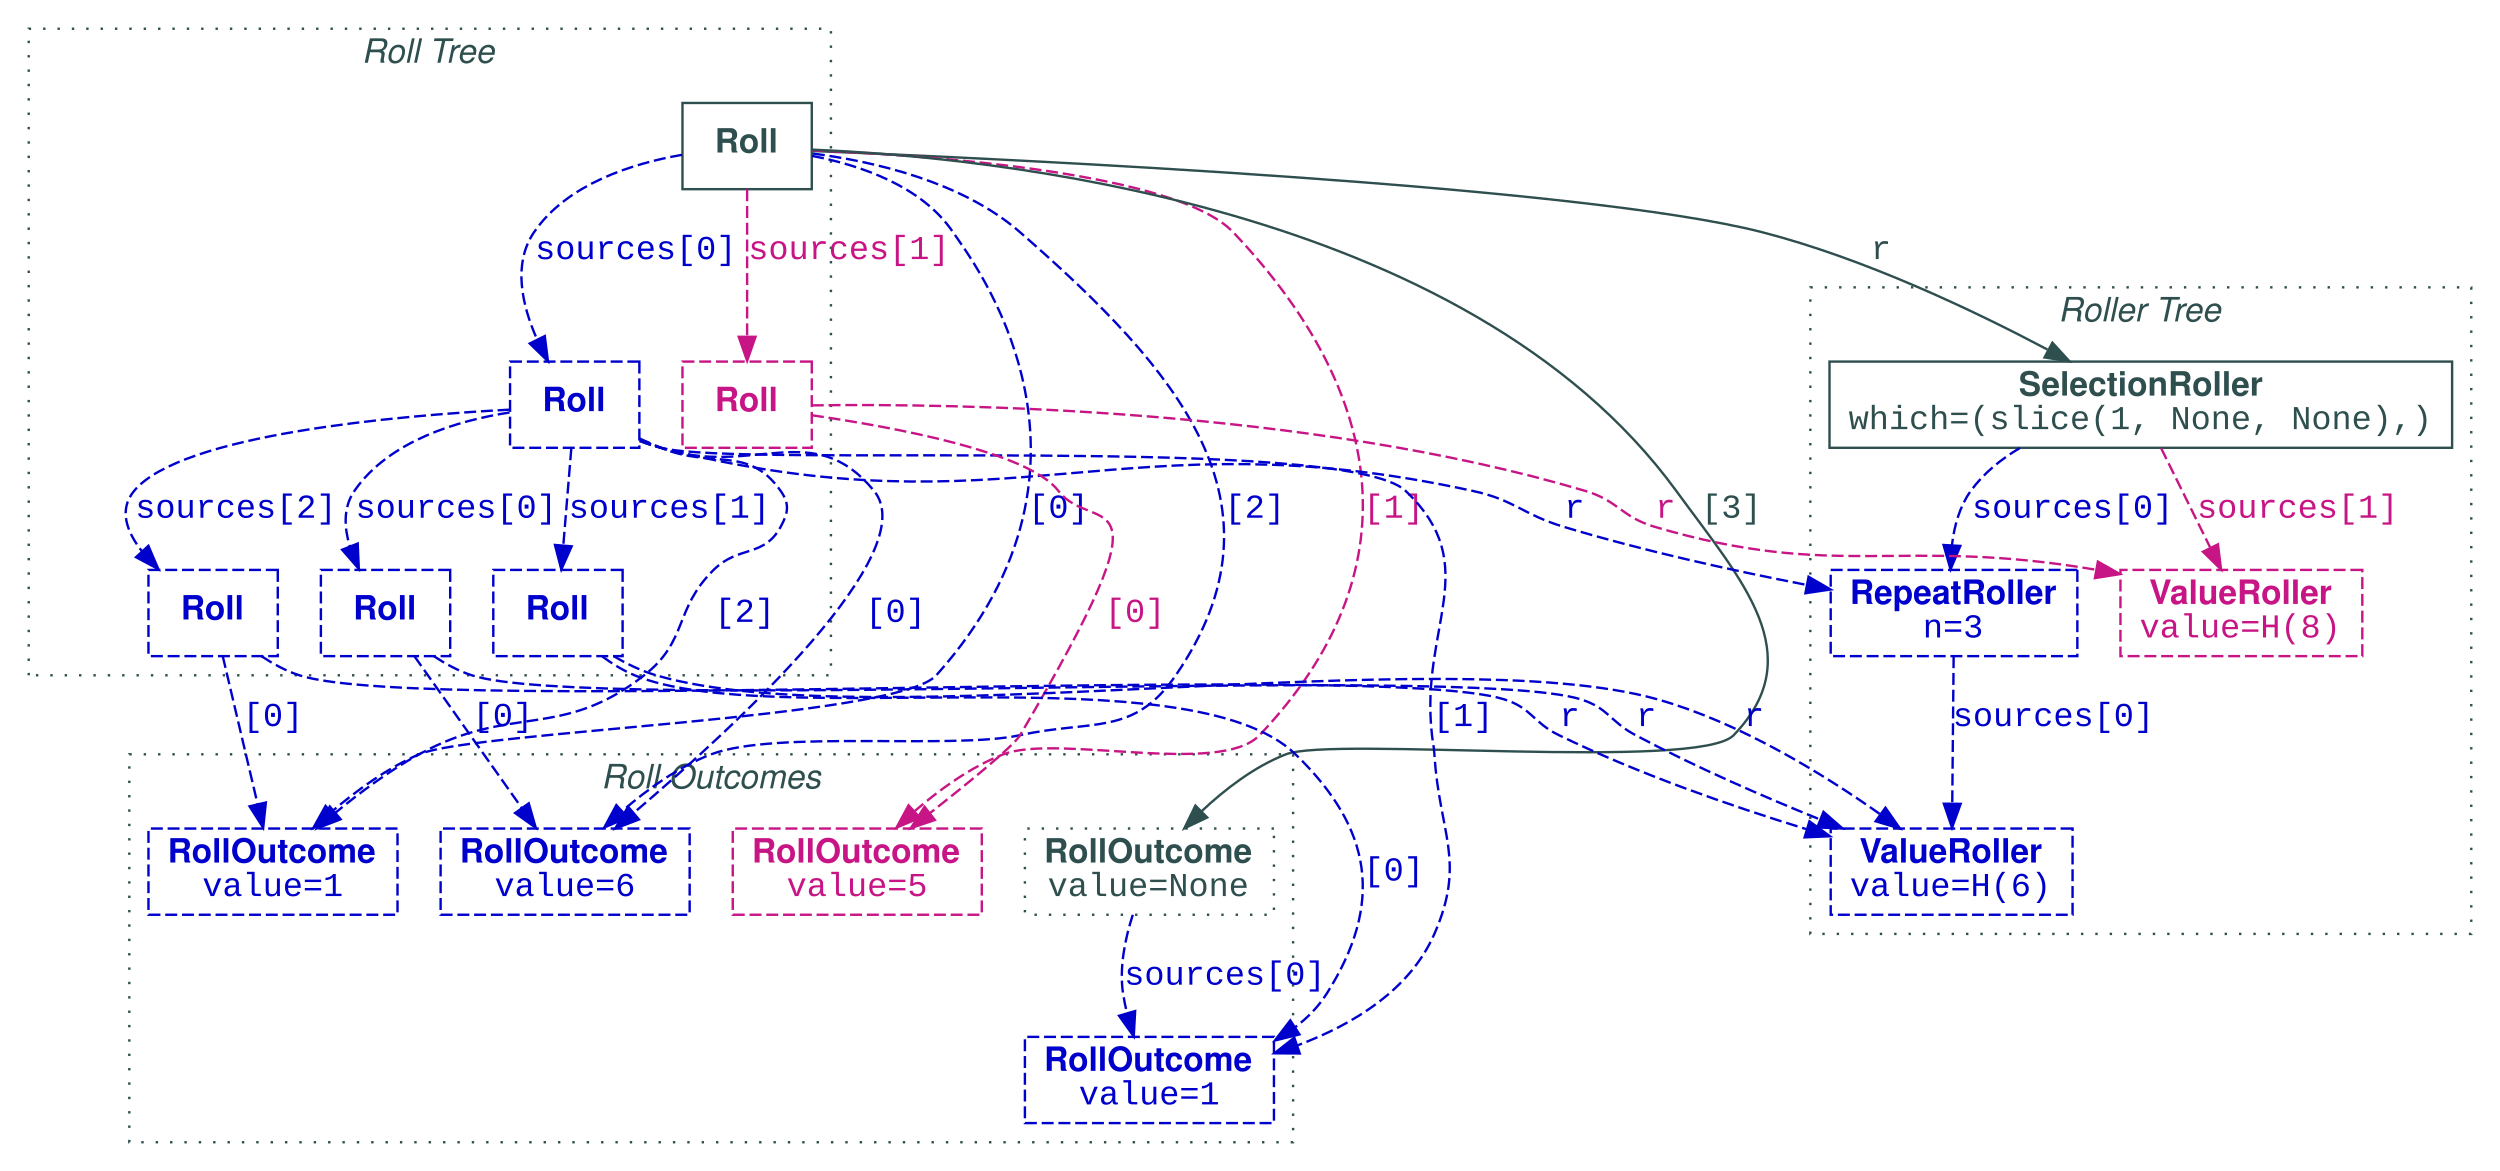
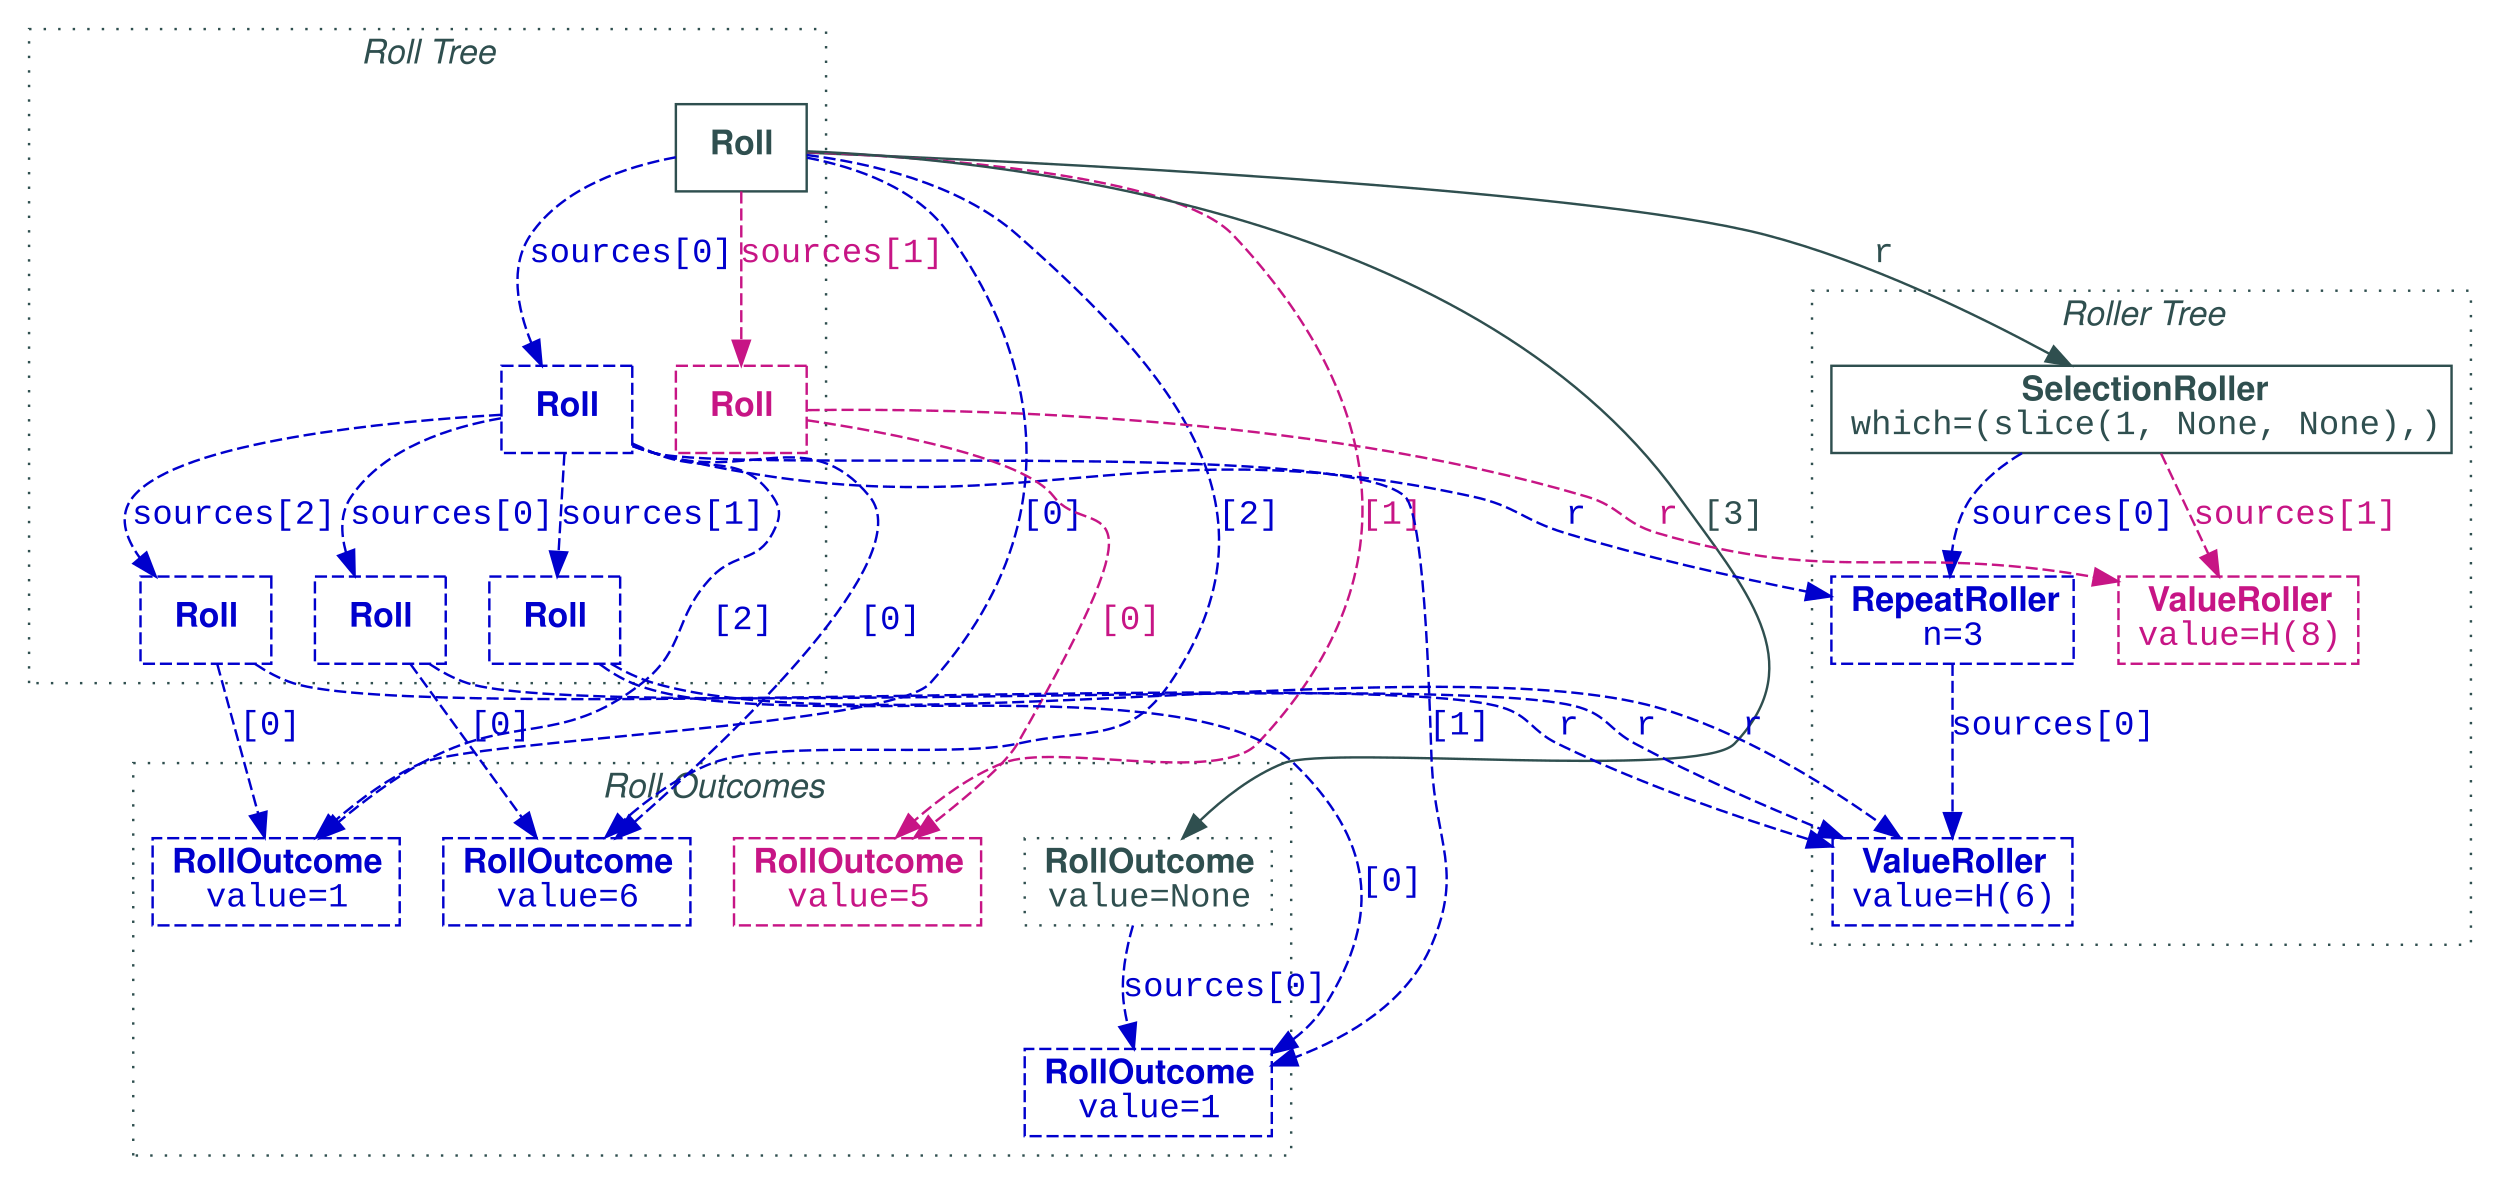
- <svg xmlns="http://www.w3.org/2000/svg" width="1044pt" height="489pt" viewBox="0.00 0.00 1044.00 489.00">
+ <svg xmlns="http://www.w3.org/2000/svg" width="1032pt" height="489pt" viewBox="0.00 0.00 1032.00 489.00">
  <g id="graph0" class="graph" transform="scale(1 1) rotate(0) translate(4 485)">
    <g id="clust1" class="cluster">
-       <polygon fill="transparent" stroke="DarkSlateGray" stroke-dasharray="1,5" points="8,-203 8,-473 343,-473 343,-203 8,-203" />
-       <text text-anchor="start" x="147" y="-458.8" font-family="Helvetica,sans-Serif" font-style="italic" font-size="14.00" fill="DarkSlateGray">Roll Tree</text>
+       <polygon fill="transparent" stroke="DarkSlateGray" stroke-dasharray="1,5" points="8,-203 8,-473 337,-473 337,-203 8,-203" />
+       <text text-anchor="start" x="145" y="-458.8" font-family="Helvetica,sans-Serif" font-style="italic" font-size="14.00" fill="DarkSlateGray">Roll Tree</text>
    </g>
    <g id="clust2" class="cluster">
-       <polygon fill="transparent" stroke="DarkSlateGray" stroke-dasharray="1,5" points="752,-95 752,-365 1028,-365 1028,-95 752,-95" />
-       <text text-anchor="start" x="855.5" y="-350.8" font-family="Helvetica,sans-Serif" font-style="italic" font-size="14.00" fill="DarkSlateGray">Roller Tree</text>
+       <polygon fill="transparent" stroke="DarkSlateGray" stroke-dasharray="1,5" points="744,-95 744,-365 1016,-365 1016,-95 744,-95" />
+       <text text-anchor="start" x="846.5" y="-350.8" font-family="Helvetica,sans-Serif" font-style="italic" font-size="14.00" fill="DarkSlateGray">Roller Tree</text>
    </g>
    <g id="clust3" class="cluster">
-       <polygon fill="transparent" stroke="DarkSlateGray" stroke-dasharray="1,5" points="50,-8 50,-170 536,-170 536,-8 50,-8" />
-       <text text-anchor="start" x="247" y="-155.8" font-family="Helvetica,sans-Serif" font-style="italic" font-size="14.00" fill="DarkSlateGray">Roll Outcomes</text>
+       <polygon fill="transparent" stroke="DarkSlateGray" stroke-dasharray="1,5" points="51,-8 51,-170 529,-170 529,-8 51,-8" />
+       <text text-anchor="start" x="244.5" y="-155.8" font-family="Helvetica,sans-Serif" font-style="italic" font-size="14.00" fill="DarkSlateGray">Roll Outcomes</text>
    </g>
    <g id="node1" class="node">
-       <polygon fill="none" stroke="DarkSlateGray" points="335,-442 281,-442 281,-406 335,-406 335,-442" />
-       <text text-anchor="start" x="294.5" y="-421.3" font-family="Helvetica,sans-Serif" font-weight="bold" font-size="14.00" fill="DarkSlateGray">Roll</text>
+       <polygon fill="none" stroke="DarkSlateGray" points="329,-442 275,-442 275,-406 329,-406 329,-442" />
+       <text text-anchor="start" x="289" y="-421.3" font-family="Helvetica,sans-Serif" font-weight="bold" font-size="14.00" fill="DarkSlateGray">Roll</text>
    </g>
    <g id="node2" class="node">
-       <polygon fill="none" stroke="DarkSlateGray" points="1020,-334 760,-334 760,-298 1020,-298 1020,-334" />
-       <text text-anchor="start" x="839" y="-319.8" font-family="Helvetica,sans-Serif" font-weight="bold" font-size="14.00" fill="DarkSlateGray">SelectionRoller</text>
-       <text text-anchor="start" x="768" y="-305.8" font-family="Courier New" font-size="14.00" fill="DarkSlateGray">which=(slice(1, None, None),)</text>
+       <polygon fill="none" stroke="DarkSlateGray" points="1008,-334 752,-334 752,-298 1008,-298 1008,-334" />
+       <text text-anchor="start" x="830.5" y="-319.8" font-family="Helvetica,sans-Serif" font-weight="bold" font-size="14.00" fill="DarkSlateGray">SelectionRoller</text>
+       <text text-anchor="start" x="760" y="-305.8" font-family="Courier New" font-size="14.00" fill="DarkSlateGray">which=(slice(1, None, None),)</text>
    </g>
    <g id="edge1" class="edge">
-       <path fill="none" stroke="DarkSlateGray" d="M335.12,-421.96C416.3,-418.67 656.37,-407.5 732,-388 774.49,-377.04 819.87,-355.51 851.04,-339.02" />
-       <polygon fill="DarkSlateGray" stroke="DarkSlateGray" points="853.09,-341.9 860.24,-334.08 849.78,-335.73 853.09,-341.9" />
-       <text text-anchor="middle" x="781.5" y="-376.8" font-family="Courier New" font-size="14.00" fill="DarkSlateGray">r</text>
+       <path fill="none" stroke="DarkSlateGray" d="M329.07,-421.98C410.07,-418.75 649.61,-407.74 725,-388 766.78,-377.06 811.28,-355.53 841.84,-339.03" />
+       <polygon fill="DarkSlateGray" stroke="DarkSlateGray" points="843.77,-341.97 850.85,-334.09 840.4,-335.83 843.77,-341.97" />
+       <text text-anchor="middle" x="773.5" y="-376.8" font-family="Courier New" font-size="14.00" fill="DarkSlateGray">r</text>
    </g>
    <g id="node3" class="node">
-       <polygon fill="none" stroke="MediumBlue" stroke-dasharray="5,2" points="162,-139 58,-139 58,-103 162,-103 162,-139" />
-       <text text-anchor="start" x="66" y="-124.8" font-family="Helvetica,sans-Serif" font-weight="bold" font-size="14.00" fill="MediumBlue">RollOutcome</text>
-       <text text-anchor="start" x="80.5" y="-110.8" font-family="Courier New" font-size="14.00" fill="MediumBlue">value=1</text>
+       <polygon fill="none" stroke="MediumBlue" stroke-dasharray="5,2" points="161,-139 59,-139 59,-103 161,-103 161,-139" />
+       <text text-anchor="start" x="67" y="-124.8" font-family="Helvetica,sans-Serif" font-weight="bold" font-size="14.00" fill="MediumBlue">RollOutcome</text>
+       <text text-anchor="start" x="81" y="-110.8" font-family="Courier New" font-size="14.00" fill="MediumBlue">value=1</text>
    </g>
    <g id="edge2" class="edge">
-       <path fill="none" stroke="MediumBlue" stroke-dasharray="5,2" d="M335.13,-419.9C355.1,-416.05 380.95,-407.39 394,-388 401.3,-377.15 467.37,-292.77 387,-203 370.81,-184.91 193.27,-179.66 171,-170 157.7,-164.23 144.81,-154.84 134.32,-145.88" />
-       <polygon fill="MediumBlue" stroke="MediumBlue" points="136.61,-143.23 126.81,-139.18 131.95,-148.45 136.61,-143.23" />
-       <text text-anchor="middle" x="438" y="-268.8" font-family="Courier New" font-size="14.00" fill="MediumBlue">[0]</text>
+       <path fill="none" stroke="MediumBlue" stroke-dasharray="5,2" d="M329.13,-419.9C349.1,-416.05 374.95,-407.39 388,-388 395.32,-377.12 460.28,-292.53 380,-203 364.23,-185.41 191.61,-179.53 170,-170 157,-164.27 144.43,-154.99 134.18,-146.12" />
+       <polygon fill="MediumBlue" stroke="MediumBlue" points="136.26,-143.28 126.5,-139.16 131.56,-148.47 136.26,-143.28" />
+       <text text-anchor="middle" x="430.5" y="-268.8" font-family="Courier New" font-size="14.00" fill="MediumBlue">[0]</text>
    </g>
    <g id="node4" class="node">
-       <polygon fill="none" stroke="MediumVioletRed" stroke-dasharray="5,2" points="406,-139 302,-139 302,-103 406,-103 406,-139" />
-       <text text-anchor="start" x="310" y="-124.8" font-family="Helvetica,sans-Serif" font-weight="bold" font-size="14.00" fill="MediumVioletRed">RollOutcome</text>
-       <text text-anchor="start" x="324.5" y="-110.8" font-family="Courier New" font-size="14.00" fill="MediumVioletRed">value=5</text>
+       <polygon fill="none" stroke="MediumVioletRed" stroke-dasharray="5,2" points="401,-139 299,-139 299,-103 401,-103 401,-139" />
+       <text text-anchor="start" x="307" y="-124.8" font-family="Helvetica,sans-Serif" font-weight="bold" font-size="14.00" fill="MediumVioletRed">RollOutcome</text>
+       <text text-anchor="start" x="321" y="-110.8" font-family="Courier New" font-size="14.00" fill="MediumVioletRed">value=5</text>
    </g>
    <g id="edge3" class="edge">
-       <path fill="none" stroke="MediumVioletRed" stroke-dasharray="5,2" d="M335.28,-422.2C384.99,-420.13 487.35,-412.89 511,-388 575.38,-320.25 586.36,-245.77 522,-178 505.58,-160.71 437.22,-178.64 415,-170 401.39,-164.71 388.37,-155.3 377.88,-146.2" />
-       <polygon fill="MediumVioletRed" stroke="MediumVioletRed" points="380.14,-143.52 370.38,-139.38 375.42,-148.7 380.14,-143.52" />
-       <text text-anchor="middle" x="578" y="-268.8" font-family="Courier New" font-size="14.00" fill="MediumVioletRed">[1]</text>
+       <path fill="none" stroke="MediumVioletRed" stroke-dasharray="5,2" d="M329.31,-422.22C379.04,-420.18 481.46,-412.99 505,-388 569.06,-319.97 579.3,-245.8 515,-178 498.9,-161.02 431.77,-178.58 410,-170 396.55,-164.7 383.73,-155.28 373.43,-146.19" />
+       <polygon fill="MediumVioletRed" stroke="MediumVioletRed" points="375.78,-143.6 366.06,-139.37 371.02,-148.73 375.78,-143.6" />
+       <text text-anchor="middle" x="570.5" y="-268.8" font-family="Courier New" font-size="14.00" fill="MediumVioletRed">[1]</text>
    </g>
    <g id="node5" class="node">
-       <polygon fill="none" stroke="MediumBlue" stroke-dasharray="5,2" points="284,-139 180,-139 180,-103 284,-103 284,-139" />
-       <text text-anchor="start" x="188" y="-124.8" font-family="Helvetica,sans-Serif" font-weight="bold" font-size="14.00" fill="MediumBlue">RollOutcome</text>
-       <text text-anchor="start" x="202.5" y="-110.8" font-family="Courier New" font-size="14.00" fill="MediumBlue">value=6</text>
+       <polygon fill="none" stroke="MediumBlue" stroke-dasharray="5,2" points="281,-139 179,-139 179,-103 281,-103 281,-139" />
+       <text text-anchor="start" x="187" y="-124.8" font-family="Helvetica,sans-Serif" font-weight="bold" font-size="14.00" fill="MediumBlue">RollOutcome</text>
+       <text text-anchor="start" x="201" y="-110.8" font-family="Courier New" font-size="14.00" fill="MediumBlue">value=6</text>
    </g>
    <g id="edge4" class="edge">
-       <path fill="none" stroke="MediumBlue" stroke-dasharray="5,2" d="M335.46,-420.88C360.67,-417.6 397.68,-409.26 422,-388 487.61,-330.64 536.34,-274.84 487,-203 469.48,-177.49 452.24,-184.59 422,-178 393.94,-171.88 319.84,-180.23 293,-170 279.35,-164.8 266.33,-155.4 255.85,-146.29" />
-       <polygon fill="MediumBlue" stroke="MediumBlue" points="258.1,-143.61 248.36,-139.45 253.38,-148.78 258.1,-143.61" />
-       <text text-anchor="middle" x="520" y="-268.8" font-family="Courier New" font-size="14.00" fill="MediumBlue">[2]</text>
+       <path fill="none" stroke="MediumBlue" stroke-dasharray="5,2" d="M329.04,-421.01C354.29,-417.82 391.65,-409.54 416,-388 481.06,-330.45 527.79,-274.86 479,-203 462.08,-178.08 445.39,-184.59 416,-178 388.62,-171.86 316.17,-180.12 290,-170 276.52,-164.78 263.7,-155.38 253.39,-146.27" />
+       <polygon fill="MediumBlue" stroke="MediumBlue" points="255.75,-143.68 246.04,-139.44 250.98,-148.81 255.75,-143.68" />
+       <text text-anchor="middle" x="511.5" y="-268.8" font-family="Courier New" font-size="14.00" fill="MediumBlue">[2]</text>
    </g>
    <g id="node6" class="node">
-       <polygon fill="none" stroke="DarkSlateGray" stroke-dasharray="1,5" points="528,-139 424,-139 424,-103 528,-103 528,-139" />
-       <text text-anchor="start" x="432" y="-124.8" font-family="Helvetica,sans-Serif" font-weight="bold" font-size="14.00" fill="DarkSlateGray">RollOutcome</text>
-       <text text-anchor="start" x="433.5" y="-110.8" font-family="Courier New" font-size="14.00" fill="DarkSlateGray">value=None</text>
+       <polygon fill="none" stroke="DarkSlateGray" stroke-dasharray="1,5" points="521,-139 419,-139 419,-103 521,-103 521,-139" />
+       <text text-anchor="start" x="427" y="-124.8" font-family="Helvetica,sans-Serif" font-weight="bold" font-size="14.00" fill="DarkSlateGray">RollOutcome</text>
+       <text text-anchor="start" x="428.5" y="-110.8" font-family="Courier New" font-size="14.00" fill="DarkSlateGray">value=None</text>
    </g>
    <g id="edge5" class="edge">
-       <path fill="none" stroke="DarkSlateGray" d="M335.05,-422.51C407.83,-419.55 608.21,-400.35 696,-280 723.44,-242.37 752.22,-211.63 720,-178 705.61,-162.98 552.38,-177.55 533,-170 519.87,-164.89 507.6,-155.44 497.83,-146.27" />
-       <polygon fill="DarkSlateGray" stroke="DarkSlateGray" points="500.13,-143.62 490.56,-139.06 495.2,-148.59 500.13,-143.62" />
-       <text text-anchor="middle" x="719" y="-268.8" font-family="Courier New" font-size="14.00" fill="DarkSlateGray">[3]</text>
+       <path fill="none" stroke="DarkSlateGray" d="M329.06,-422.54C401.87,-419.67 602.23,-400.67 689,-280 716.13,-242.27 744.15,-211.56 712,-178 697.69,-163.06 545.24,-177.59 526,-170 513.03,-164.88 500.96,-155.43 491.37,-146.26" />
+       <polygon fill="DarkSlateGray" stroke="DarkSlateGray" points="493.77,-143.71 484.25,-139.06 488.79,-148.63 493.77,-143.71" />
+       <text text-anchor="middle" x="711.5" y="-268.8" font-family="Courier New" font-size="14.00" fill="DarkSlateGray">[3]</text>
    </g>
    <g id="node7" class="node">
-       <polygon fill="none" stroke="MediumBlue" stroke-dasharray="5,2" points="263,-334 209,-334 209,-298 263,-298 263,-334" />
-       <text text-anchor="start" x="222.5" y="-313.3" font-family="Helvetica,sans-Serif" font-weight="bold" font-size="14.00" fill="MediumBlue">Roll</text>
+       <polygon fill="none" stroke="MediumBlue" stroke-dasharray="5,2" points="257,-334 203,-334 203,-298 257,-298 257,-334" />
+       <text text-anchor="start" x="217" y="-313.3" font-family="Helvetica,sans-Serif" font-weight="bold" font-size="14.00" fill="MediumBlue">Roll</text>
    </g>
    <g id="edge18" class="edge">
-       <path fill="none" stroke="MediumBlue" stroke-dasharray="5,2" d="M280.81,-420.34C260.05,-416.72 232.74,-408.17 219,-388 210.07,-374.89 213.93,-357.64 220.21,-343.42" />
-       <polygon fill="MediumBlue" stroke="MediumBlue" points="223.5,-344.66 224.82,-334.15 217.23,-341.55 223.5,-344.66" />
-       <text text-anchor="middle" x="261.5" y="-376.8" font-family="Courier New" font-size="14.00" fill="MediumBlue">sources[0]</text>
+       <path fill="none" stroke="MediumBlue" stroke-dasharray="5,2" d="M274.99,-420.08C254.73,-416.31 228.31,-407.7 215,-388 206.18,-374.94 209.56,-357.68 215.33,-343.45" />
+       <polygon fill="MediumBlue" stroke="MediumBlue" points="218.6,-344.72 219.58,-334.18 212.23,-341.81 218.6,-344.72" />
+       <text text-anchor="middle" x="256.5" y="-376.8" font-family="Courier New" font-size="14.00" fill="MediumBlue">sources[0]</text>
    </g>
    <g id="node10" class="node">
-       <polygon fill="none" stroke="MediumVioletRed" stroke-dasharray="5,2" points="335,-334 281,-334 281,-298 335,-298 335,-334" />
-       <text text-anchor="start" x="294.5" y="-313.3" font-family="Helvetica,sans-Serif" font-weight="bold" font-size="14.00" fill="MediumVioletRed">Roll</text>
+       <polygon fill="none" stroke="MediumVioletRed" stroke-dasharray="5,2" points="329,-334 275,-334 275,-298 329,-298 329,-334" />
+       <text text-anchor="start" x="289" y="-313.3" font-family="Helvetica,sans-Serif" font-weight="bold" font-size="14.00" fill="MediumVioletRed">Roll</text>
    </g>
    <g id="edge19" class="edge">
-       <path fill="none" stroke="MediumVioletRed" stroke-dasharray="5,2" d="M308,-405.97C308,-389.38 308,-363.88 308,-344.43" />
-       <polygon fill="MediumVioletRed" stroke="MediumVioletRed" points="311.5,-344.34 308,-334.34 304.5,-344.34 311.5,-344.34" />
-       <text text-anchor="middle" x="350.5" y="-376.8" font-family="Courier New" font-size="14.00" fill="MediumVioletRed">sources[1]</text>
+       <path fill="none" stroke="MediumVioletRed" stroke-dasharray="5,2" d="M302,-405.97C302,-389.38 302,-363.88 302,-344.43" />
+       <polygon fill="MediumVioletRed" stroke="MediumVioletRed" points="305.5,-344.34 302,-334.34 298.5,-344.34 305.5,-344.34" />
+       <text text-anchor="middle" x="343.5" y="-376.8" font-family="Courier New" font-size="14.00" fill="MediumVioletRed">sources[1]</text>
    </g>
    <g id="node8" class="node">
-       <polygon fill="none" stroke="MediumBlue" stroke-dasharray="5,2" points="863.5,-247 760.5,-247 760.5,-211 863.5,-211 863.5,-247" />
-       <text text-anchor="start" x="768.5" y="-232.8" font-family="Helvetica,sans-Serif" font-weight="bold" font-size="14.00" fill="MediumBlue">RepeatRoller</text>
-       <text text-anchor="start" x="799" y="-218.8" font-family="Courier New" font-size="14.00" fill="MediumBlue">n=3</text>
+       <polygon fill="none" stroke="MediumBlue" stroke-dasharray="5,2" points="852,-247 752,-247 752,-211 852,-211 852,-247" />
+       <text text-anchor="start" x="760" y="-232.8" font-family="Helvetica,sans-Serif" font-weight="bold" font-size="14.00" fill="MediumBlue">RepeatRoller</text>
+       <text text-anchor="start" x="789.5" y="-218.8" font-family="Courier New" font-size="14.00" fill="MediumBlue">n=3</text>
    </g>
    <g id="edge23" class="edge">
-       <path fill="none" stroke="MediumBlue" stroke-dasharray="5,2" d="M839.51,-297.93C831.61,-293.24 824.31,-287.35 819,-280 814.29,-273.48 812.05,-265.21 811.13,-257.28" />
-       <polygon fill="MediumBlue" stroke="MediumBlue" points="814.62,-257.02 810.56,-247.23 807.63,-257.41 814.62,-257.02" />
-       <text text-anchor="middle" x="861.5" y="-268.8" font-family="Courier New" font-size="14.00" fill="MediumBlue">sources[0]</text>
+       <path fill="none" stroke="MediumBlue" stroke-dasharray="5,2" d="M830.68,-297.94C822.75,-293.24 815.38,-287.34 810,-280 805.23,-273.49 802.85,-265.23 801.76,-257.3" />
+       <polygon fill="MediumBlue" stroke="MediumBlue" points="805.24,-256.94 800.98,-247.24 798.27,-257.48 805.24,-256.94" />
+       <text text-anchor="middle" x="851.5" y="-268.8" font-family="Courier New" font-size="14.00" fill="MediumBlue">sources[0]</text>
    </g>
    <g id="node11" class="node">
-       <polygon fill="none" stroke="MediumVioletRed" stroke-dasharray="5,2" points="982.5,-247 881.5,-247 881.5,-211 982.5,-211 982.5,-247" />
-       <text text-anchor="start" x="893.5" y="-232.8" font-family="Helvetica,sans-Serif" font-weight="bold" font-size="14.00" fill="MediumVioletRed">ValueRoller</text>
-       <text text-anchor="start" x="889.5" y="-218.8" font-family="Courier New" font-size="14.00" fill="MediumVioletRed">value=H(8)</text>
+       <polygon fill="none" stroke="MediumVioletRed" stroke-dasharray="5,2" points="969.5,-247 870.5,-247 870.5,-211 969.5,-211 969.5,-247" />
+       <text text-anchor="start" x="882.5" y="-232.8" font-family="Helvetica,sans-Serif" font-weight="bold" font-size="14.00" fill="MediumVioletRed">ValueRoller</text>
+       <text text-anchor="start" x="878.5" y="-218.8" font-family="Courier New" font-size="14.00" fill="MediumVioletRed">value=H(8)</text>
    </g>
    <g id="edge24" class="edge">
-       <path fill="none" stroke="MediumVioletRed" stroke-dasharray="5,2" d="M898.5,-297.8C904.36,-285.93 912.27,-269.93 918.93,-256.45" />
-       <polygon fill="MediumVioletRed" stroke="MediumVioletRed" points="922.22,-257.69 923.51,-247.18 915.95,-254.59 922.22,-257.69" />
-       <text text-anchor="middle" x="955.5" y="-268.8" font-family="Courier New" font-size="14.00" fill="MediumVioletRed">sources[1]</text>
+       <path fill="none" stroke="MediumVioletRed" stroke-dasharray="5,2" d="M888.09,-297.8C893.68,-285.93 901.21,-269.93 907.55,-256.45" />
+       <polygon fill="MediumVioletRed" stroke="MediumVioletRed" points="910.83,-257.71 911.92,-247.18 904.49,-254.73 910.83,-257.71" />
+       <text text-anchor="middle" x="943.5" y="-268.8" font-family="Courier New" font-size="14.00" fill="MediumVioletRed">sources[1]</text>
    </g>
    <g id="node9" class="node">
-       <polygon fill="none" stroke="MediumBlue" stroke-dasharray="5,2" points="528,-52 424,-52 424,-16 528,-16 528,-52" />
-       <text text-anchor="start" x="432" y="-37.8" font-family="Helvetica,sans-Serif" font-weight="bold" font-size="14.00" fill="MediumBlue">RollOutcome</text>
-       <text text-anchor="start" x="446.5" y="-23.8" font-family="Courier New" font-size="14.00" fill="MediumBlue">value=1</text>
+       <polygon fill="none" stroke="MediumBlue" stroke-dasharray="5,2" points="521,-52 419,-52 419,-16 521,-16 521,-52" />
+       <text text-anchor="start" x="427" y="-37.8" font-family="Helvetica,sans-Serif" font-weight="bold" font-size="14.00" fill="MediumBlue">RollOutcome</text>
+       <text text-anchor="start" x="441" y="-23.8" font-family="Courier New" font-size="14.00" fill="MediumBlue">value=1</text>
    </g>
    <g id="edge26" class="edge">
-       <path fill="none" stroke="MediumBlue" stroke-dasharray="5,2" d="M469.06,-102.98C465.94,-93.35 463.3,-81.07 465,-70 465.41,-67.32 465.99,-64.56 466.67,-61.83" />
-       <polygon fill="MediumBlue" stroke="MediumBlue" points="470.04,-62.78 469.45,-52.2 463.31,-60.83 470.04,-62.78" />
-       <text text-anchor="middle" x="507.5" y="-73.8" font-family="Courier New" font-size="14.00" fill="MediumBlue">sources[0]</text>
+       <path fill="none" stroke="MediumBlue" stroke-dasharray="5,2" d="M463.69,-102.96C460.85,-93.33 458.45,-81.05 460,-70 460.36,-67.43 460.86,-64.78 461.45,-62.14" />
+       <polygon fill="MediumBlue" stroke="MediumBlue" points="464.9,-62.8 464.04,-52.24 458.13,-61.03 464.9,-62.8" />
+       <text text-anchor="middle" x="501.5" y="-73.8" font-family="Courier New" font-size="14.00" fill="MediumBlue">sources[0]</text>
    </g>
    <g id="edge9" class="edge">
-       <path fill="none" stroke="MediumBlue" stroke-dasharray="5,2" d="M263,-301.91C266.02,-300.55 269.06,-299.22 272,-298 293.81,-288.95 308.42,-299.32 322,-280 325.83,-274.55 325.19,-270.85 322,-265 314.91,-252.02 304.52,-257.4 294,-247 277.34,-230.53 283.46,-217.41 265,-203 230.1,-175.75 209.81,-191.31 171,-170 158.79,-163.3 146.5,-154.18 136.17,-145.69" />
-       <polygon fill="MediumBlue" stroke="MediumBlue" points="138.25,-142.87 128.36,-139.08 133.73,-148.21 138.25,-142.87" />
-       <text text-anchor="middle" x="307" y="-225.3" font-family="Courier New" font-size="14.00" fill="MediumBlue">[2]</text>
+       <path fill="none" stroke="MediumBlue" stroke-dasharray="5,2" d="M257.01,-301.93C260.03,-300.56 263.07,-299.23 266,-298 287.4,-289.04 301.72,-299.02 315,-280 318.82,-274.53 318.04,-270.93 315,-265 308.76,-252.81 299.48,-256.88 290,-247 273.78,-230.1 279.39,-217.51 261,-203 227.22,-176.35 207.52,-191.05 170,-170 157.97,-163.25 145.88,-154.13 135.73,-145.65" />
+       <polygon fill="MediumBlue" stroke="MediumBlue" points="137.91,-142.91 128.04,-139.04 133.35,-148.21 137.91,-142.91" />
+       <text text-anchor="middle" x="302.5" y="-225.3" font-family="Courier New" font-size="14.00" fill="MediumBlue">[2]</text>
    </g>
    <g id="edge7" class="edge">
-       <path fill="none" stroke="MediumBlue" stroke-dasharray="5,2" d="M263.24,-301.3C266.16,-300.09 269.11,-298.96 272,-298 310.3,-285.29 335.45,-311.24 361,-280 381.79,-254.58 304.76,-183.07 260.72,-145.59" />
-       <polygon fill="MediumBlue" stroke="MediumBlue" points="262.82,-142.78 252.92,-139.01 258.3,-148.13 262.82,-142.78" />
-       <text text-anchor="middle" x="370" y="-225.3" font-family="Courier New" font-size="14.00" fill="MediumBlue">[0]</text>
+       <path fill="none" stroke="MediumBlue" stroke-dasharray="5,2" d="M257.24,-301.3C260.16,-300.09 263.11,-298.96 266,-298 304.3,-285.29 329.45,-311.24 355,-280 375.54,-254.9 300.72,-183.24 257.92,-145.66" />
+       <polygon fill="MediumBlue" stroke="MediumBlue" points="260.18,-142.98 250.33,-139.06 255.58,-148.26 260.18,-142.98" />
+       <text text-anchor="middle" x="363.5" y="-225.3" font-family="Courier New" font-size="14.00" fill="MediumBlue">[0]</text>
    </g>
    <g id="edge6" class="edge">
-       <path fill="none" stroke="MediumBlue" stroke-dasharray="5,2" d="M263.11,-300.86C266.05,-299.73 269.05,-298.74 272,-298 418.3,-261.09 463.58,-312.12 611,-280 628.74,-276.14 631.62,-270.26 649,-265 681.98,-255.02 719.53,-246.76 750.28,-240.77" />
-       <polygon fill="MediumBlue" stroke="MediumBlue" points="751.26,-244.14 760.43,-238.83 749.95,-237.27 751.26,-244.14" />
-       <text text-anchor="middle" x="653.5" y="-268.8" font-family="Courier New" font-size="14.00" fill="MediumBlue">r</text>
+       <path fill="none" stroke="MediumBlue" stroke-dasharray="5,2" d="M257.11,-300.86C260.05,-299.73 263.05,-298.74 266,-298 411.86,-261.19 457.02,-312.03 604,-280 621.74,-276.13 624.63,-270.29 642,-265 674.5,-255.1 711.52,-246.82 741.76,-240.8" />
+       <polygon fill="MediumBlue" stroke="MediumBlue" points="742.6,-244.2 751.74,-238.84 741.25,-237.33 742.6,-244.2" />
+       <text text-anchor="middle" x="646.5" y="-268.8" font-family="Courier New" font-size="14.00" fill="MediumBlue">r</text>
    </g>
    <g id="edge8" class="edge">
-       <path fill="none" stroke="MediumBlue" stroke-dasharray="5,2" d="M263.11,-300.88C266.06,-299.75 269.05,-298.75 272,-298 305.54,-289.45 557.93,-303.86 583,-280 616.03,-248.57 588.73,-223.29 594,-178 594.41,-174.44 594.78,-173.58 595,-170 597.07,-136.73 608.35,-125.55 595,-95 584.78,-71.61 561.28,-57.24 537.83,-48.46" />
-       <polygon fill="MediumBlue" stroke="MediumBlue" points="538.77,-45.08 528.18,-45.14 536.5,-51.7 538.77,-45.08" />
-       <text text-anchor="middle" x="607" y="-181.8" font-family="Courier New" font-size="14.00" fill="MediumBlue">[1]</text>
+       <path fill="none" stroke="MediumBlue" stroke-dasharray="5,2" d="M257.11,-300.88C260.06,-299.75 263.05,-298.75 266,-298 299.43,-289.48 551.1,-303.88 576,-280 584.86,-271.5 586.39,-182.27 587,-170 588.66,-136.71 600.06,-125.67 587,-95 577.1,-71.74 553.87,-57.38 530.69,-48.56" />
+       <polygon fill="MediumBlue" stroke="MediumBlue" points="531.75,-45.23 521.15,-45.23 529.44,-51.83 531.75,-45.23" />
+       <text text-anchor="middle" x="598.5" y="-181.8" font-family="Courier New" font-size="14.00" fill="MediumBlue">[1]</text>
    </g>
    <g id="node12" class="node">
-       <polygon fill="none" stroke="MediumBlue" stroke-dasharray="5,2" points="184,-247 130,-247 130,-211 184,-211 184,-247" />
-       <text text-anchor="start" x="143.5" y="-226.3" font-family="Helvetica,sans-Serif" font-weight="bold" font-size="14.00" fill="MediumBlue">Roll</text>
+       <polygon fill="none" stroke="MediumBlue" stroke-dasharray="5,2" points="180,-247 126,-247 126,-211 180,-211 180,-247" />
+       <text text-anchor="start" x="140" y="-226.3" font-family="Helvetica,sans-Serif" font-weight="bold" font-size="14.00" fill="MediumBlue">Roll</text>
    </g>
    <g id="edge20" class="edge">
-       <path fill="none" stroke="MediumBlue" stroke-dasharray="5,2" d="M208.79,-312.75C187.25,-309.38 158.45,-300.96 144,-280 139.29,-273.18 139.68,-264.76 142.1,-256.8" />
-       <polygon fill="MediumBlue" stroke="MediumBlue" points="145.38,-258.02 145.84,-247.44 138.88,-255.42 145.38,-258.02" />
-       <text text-anchor="middle" x="186.5" y="-268.8" font-family="Courier New" font-size="14.00" fill="MediumBlue">sources[0]</text>
+       <path fill="none" stroke="MediumBlue" stroke-dasharray="5,2" d="M202.81,-312.34C182.05,-308.72 154.74,-300.17 141,-280 136.41,-273.26 136.62,-264.95 138.8,-257.07" />
+       <polygon fill="MediumBlue" stroke="MediumBlue" points="142.17,-258.04 142.39,-247.44 135.62,-255.59 142.17,-258.04" />
+       <text text-anchor="middle" x="182.5" y="-268.8" font-family="Courier New" font-size="14.00" fill="MediumBlue">sources[0]</text>
    </g>
    <g id="node14" class="node">
-       <polygon fill="none" stroke="MediumBlue" stroke-dasharray="5,2" points="256,-247 202,-247 202,-211 256,-211 256,-247" />
-       <text text-anchor="start" x="215.5" y="-226.3" font-family="Helvetica,sans-Serif" font-weight="bold" font-size="14.00" fill="MediumBlue">Roll</text>
+       <polygon fill="none" stroke="MediumBlue" stroke-dasharray="5,2" points="252,-247 198,-247 198,-211 252,-211 252,-247" />
+       <text text-anchor="start" x="212" y="-226.3" font-family="Helvetica,sans-Serif" font-weight="bold" font-size="14.00" fill="MediumBlue">Roll</text>
    </g>
    <g id="edge21" class="edge">
-       <path fill="none" stroke="MediumBlue" stroke-dasharray="5,2" d="M234.58,-297.8C233.63,-286.16 232.34,-270.55 231.24,-257.24" />
-       <polygon fill="MediumBlue" stroke="MediumBlue" points="234.72,-256.85 230.41,-247.18 227.75,-257.43 234.72,-256.85" />
-       <text text-anchor="middle" x="275.5" y="-268.8" font-family="Courier New" font-size="14.00" fill="MediumBlue">sources[1]</text>
+       <path fill="none" stroke="MediumBlue" stroke-dasharray="5,2" d="M228.99,-297.8C228.3,-286.16 227.39,-270.55 226.6,-257.24" />
+       <polygon fill="MediumBlue" stroke="MediumBlue" points="230.09,-256.95 226.01,-247.18 223.1,-257.36 230.09,-256.95" />
+       <text text-anchor="middle" x="269.5" y="-268.8" font-family="Courier New" font-size="14.00" fill="MediumBlue">sources[1]</text>
    </g>
    <g id="node15" class="node">
-       <polygon fill="none" stroke="MediumBlue" stroke-dasharray="5,2" points="112,-247 58,-247 58,-211 112,-211 112,-247" />
-       <text text-anchor="start" x="71.5" y="-226.3" font-family="Helvetica,sans-Serif" font-weight="bold" font-size="14.00" fill="MediumBlue">Roll</text>
+       <polygon fill="none" stroke="MediumBlue" stroke-dasharray="5,2" points="108,-247 54,-247 54,-211 108,-211 108,-247" />
+       <text text-anchor="start" x="68" y="-226.3" font-family="Helvetica,sans-Serif" font-weight="bold" font-size="14.00" fill="MediumBlue">Roll</text>
    </g>
    <g id="edge22" class="edge">
-       <path fill="none" stroke="MediumBlue" stroke-dasharray="5,2" d="M208.81,-313.93C162.55,-311.47 71.59,-303.67 52,-280 45.57,-272.23 48.75,-263.17 55.18,-254.91" />
-       <polygon fill="MediumBlue" stroke="MediumBlue" points="57.97,-257.05 62.13,-247.31 52.8,-252.32 57.97,-257.05" />
-       <text text-anchor="middle" x="94.5" y="-268.8" font-family="Courier New" font-size="14.00" fill="MediumBlue">sources[2]</text>
+       <path fill="none" stroke="MediumBlue" stroke-dasharray="5,2" d="M202.83,-313.77C157.59,-311.08 69.92,-302.98 51,-280 44.66,-272.3 47.64,-263.12 53.71,-254.74" />
+       <polygon fill="MediumBlue" stroke="MediumBlue" points="56.46,-256.92 60.27,-247.03 51.13,-252.38 56.46,-256.92" />
+       <text text-anchor="middle" x="92.5" y="-268.8" font-family="Courier New" font-size="14.00" fill="MediumBlue">sources[2]</text>
    </g>
    <g id="node13" class="node">
-       <polygon fill="none" stroke="MediumBlue" stroke-dasharray="5,2" points="861.5,-139 760.5,-139 760.5,-103 861.5,-103 861.5,-139" />
-       <text text-anchor="start" x="772.5" y="-124.8" font-family="Helvetica,sans-Serif" font-weight="bold" font-size="14.00" fill="MediumBlue">ValueRoller</text>
-       <text text-anchor="start" x="768.5" y="-110.8" font-family="Courier New" font-size="14.00" fill="MediumBlue">value=H(6)</text>
+       <polygon fill="none" stroke="MediumBlue" stroke-dasharray="5,2" points="851.5,-139 752.5,-139 752.5,-103 851.5,-103 851.5,-139" />
+       <text text-anchor="start" x="764.5" y="-124.8" font-family="Helvetica,sans-Serif" font-weight="bold" font-size="14.00" fill="MediumBlue">ValueRoller</text>
+       <text text-anchor="start" x="760.5" y="-110.8" font-family="Courier New" font-size="14.00" fill="MediumBlue">value=H(6)</text>
    </g>
    <g id="edge25" class="edge">
-       <path fill="none" stroke="MediumBlue" stroke-dasharray="5,2" d="M811.84,-210.97C811.68,-194.38 811.44,-168.88 811.26,-149.43" />
-       <polygon fill="MediumBlue" stroke="MediumBlue" points="814.76,-149.31 811.16,-139.34 807.76,-149.37 814.76,-149.31" />
-       <text text-anchor="middle" x="853.5" y="-181.8" font-family="Courier New" font-size="14.00" fill="MediumBlue">sources[0]</text>
+       <path fill="none" stroke="MediumBlue" stroke-dasharray="5,2" d="M802,-210.97C802,-194.38 802,-168.88 802,-149.43" />
+       <polygon fill="MediumBlue" stroke="MediumBlue" points="805.5,-149.34 802,-139.34 798.5,-149.34 805.5,-149.34" />
+       <text text-anchor="middle" x="843.5" y="-181.8" font-family="Courier New" font-size="14.00" fill="MediumBlue">sources[0]</text>
    </g>
    <g id="edge11" class="edge">
-       <path fill="none" stroke="MediumVioletRed" stroke-dasharray="5,2" d="M335.07,-311.58C369.38,-306.63 425.56,-296.23 438,-280 452.99,-260.44 487.85,-289.91 422,-178 419.43,-173.64 401.35,-158.82 384.47,-145.52" />
-       <polygon fill="MediumVioletRed" stroke="MediumVioletRed" points="386.39,-142.58 376.36,-139.17 382.08,-148.09 386.39,-142.58" />
-       <text text-anchor="middle" x="470" y="-225.3" font-family="Courier New" font-size="14.00" fill="MediumVioletRed">[0]</text>
+       <path fill="none" stroke="MediumVioletRed" stroke-dasharray="5,2" d="M329.16,-311.51C363.23,-306.5 418.7,-296.08 431,-280 445.62,-260.89 480.89,-291.6 416,-178 411.44,-170.02 396.17,-156.88 381.46,-145.33" />
+       <polygon fill="MediumVioletRed" stroke="MediumVioletRed" points="383.47,-142.46 373.42,-139.12 379.19,-148 383.47,-142.46" />
+       <text text-anchor="middle" x="462.5" y="-225.3" font-family="Courier New" font-size="14.00" fill="MediumVioletRed">[0]</text>
    </g>
    <g id="edge10" class="edge">
-       <path fill="none" stroke="MediumVioletRed" stroke-dasharray="5,2" d="M335,-315.71C394.63,-316.55 541.5,-314.58 658,-280 671.91,-275.87 673.08,-269.11 687,-265 763.55,-242.42 789.4,-260.99 871.05,-247.11" />
-       <polygon fill="MediumVioletRed" stroke="MediumVioletRed" points="872.08,-250.48 881.29,-245.25 870.83,-243.59 872.08,-250.48" />
-       <text text-anchor="middle" x="691.5" y="-268.8" font-family="Courier New" font-size="14.00" fill="MediumVioletRed">r</text>
+       <path fill="none" stroke="MediumVioletRed" stroke-dasharray="5,2" d="M329.37,-315.7C389.12,-316.5 535.13,-314.41 651,-280 664.91,-275.87 666.09,-269.12 680,-265 754.48,-242.92 779.65,-260.74 860.16,-246.87" />
+       <polygon fill="MediumVioletRed" stroke="MediumVioletRed" points="861.06,-250.27 870.26,-245.02 859.79,-243.38 861.06,-250.27" />
+       <text text-anchor="middle" x="684.5" y="-268.8" font-family="Courier New" font-size="14.00" fill="MediumVioletRed">r</text>
    </g>
    <g id="edge13" class="edge">
-       <path fill="none" stroke="MediumBlue" stroke-dasharray="5,2" d="M169.05,-210.97C181.17,-193.84 200,-167.22 213.92,-147.56" />
-       <polygon fill="MediumBlue" stroke="MediumBlue" points="216.81,-149.53 219.73,-139.34 211.1,-145.48 216.81,-149.53" />
-       <text text-anchor="middle" x="206" y="-181.8" font-family="Courier New" font-size="14.00" fill="MediumBlue">[0]</text>
+       <path fill="none" stroke="MediumBlue" stroke-dasharray="5,2" d="M165.37,-210.97C177.81,-193.84 197.15,-167.22 211.43,-147.56" />
+       <polygon fill="MediumBlue" stroke="MediumBlue" points="214.36,-149.49 217.4,-139.34 208.69,-145.37 214.36,-149.49" />
+       <text text-anchor="middle" x="202.5" y="-181.8" font-family="Courier New" font-size="14.00" fill="MediumBlue">[0]</text>
    </g>
    <g id="edge12" class="edge">
-       <path fill="none" stroke="MediumBlue" stroke-dasharray="5,2" d="M177.21,-210.95C182.09,-207.72 187.5,-204.79 193,-203 241.94,-187.09 606.84,-208.19 656,-193 667.66,-189.4 668.23,-183.74 679,-178 703.63,-164.88 732.01,-152.51 756.12,-142.75" />
-       <polygon fill="MediumBlue" stroke="MediumBlue" points="757.5,-145.97 765.48,-139 754.9,-139.47 757.5,-145.97" />
-       <text text-anchor="middle" x="683.5" y="-181.8" font-family="Courier New" font-size="14.00" fill="MediumBlue">r</text>
+       <path fill="none" stroke="MediumBlue" stroke-dasharray="5,2" d="M173.21,-210.95C178.09,-207.72 183.5,-204.79 189,-203 237.51,-187.23 599.26,-208.07 648,-193 659.66,-189.4 660.24,-183.75 671,-178 695.46,-164.93 723.62,-152.56 747.55,-142.8" />
+       <polygon fill="MediumBlue" stroke="MediumBlue" points="748.87,-146.04 756.83,-139.05 746.25,-139.54 748.87,-146.04" />
+       <text text-anchor="middle" x="675.5" y="-181.8" font-family="Courier New" font-size="14.00" fill="MediumBlue">r</text>
    </g>
    <g id="edge15" class="edge">
-       <path fill="none" stroke="MediumBlue" stroke-dasharray="5,2" d="M247.56,-210.82C251.72,-207.76 256.31,-204.94 261,-203 318.11,-179.45 492.61,-212.96 537,-170 569.21,-138.83 573.98,-107.87 550,-70 546.56,-64.56 542.02,-59.95 536.88,-56.05" />
-       <polygon fill="MediumBlue" stroke="MediumBlue" points="538.66,-53.03 528.37,-50.48 534.82,-58.89 538.66,-53.03" />
-       <text text-anchor="middle" x="578" y="-117.3" font-family="Courier New" font-size="14.00" fill="MediumBlue">[0]</text>
+       <path fill="none" stroke="MediumBlue" stroke-dasharray="5,2" d="M243.56,-210.82C247.72,-207.76 252.31,-204.94 257,-203 313.48,-179.67 486.12,-212.52 530,-170 562.19,-138.81 566.88,-107.93 543,-70 539.56,-64.54 535,-59.91 529.84,-55.99" />
+       <polygon fill="MediumBlue" stroke="MediumBlue" points="531.59,-52.95 521.31,-50.39 527.76,-58.8 531.59,-52.95" />
+       <text text-anchor="middle" x="570.5" y="-117.3" font-family="Courier New" font-size="14.00" fill="MediumBlue">[0]</text>
    </g>
    <g id="edge14" class="edge">
-       <path fill="none" stroke="MediumBlue" stroke-dasharray="5,2" d="M252.29,-210.95C257.84,-207.71 263.92,-204.79 270,-203 359.15,-176.81 598.54,-218.12 688,-193 722.46,-183.32 757.39,-161.79 781.18,-144.96" />
-       <polygon fill="MediumBlue" stroke="MediumBlue" points="783.36,-147.7 789.42,-139 779.26,-142.03 783.36,-147.7" />
-       <text text-anchor="middle" x="728.5" y="-181.8" font-family="Courier New" font-size="14.00" fill="MediumBlue">r</text>
+       <path fill="none" stroke="MediumBlue" stroke-dasharray="5,2" d="M248.29,-210.95C253.84,-207.72 259.92,-204.79 266,-203 354.29,-177.05 591.45,-218.04 680,-193 714.02,-183.38 748.45,-162.05 772.01,-145.27" />
+       <polygon fill="MediumBlue" stroke="MediumBlue" points="774.16,-148.03 780.18,-139.32 770.04,-142.37 774.16,-148.03" />
+       <text text-anchor="middle" x="719.5" y="-181.8" font-family="Courier New" font-size="14.00" fill="MediumBlue">r</text>
    </g>
    <g id="edge17" class="edge">
-       <path fill="none" stroke="MediumBlue" stroke-dasharray="5,2" d="M89.02,-210.97C92.95,-194.3 99,-168.65 103.59,-149.16" />
-       <polygon fill="MediumBlue" stroke="MediumBlue" points="107.02,-149.88 105.91,-139.34 100.21,-148.27 107.02,-149.88" />
-       <text text-anchor="middle" x="110" y="-181.8" font-family="Courier New" font-size="14.00" fill="MediumBlue">[0]</text>
+       <path fill="none" stroke="MediumBlue" stroke-dasharray="5,2" d="M85.66,-210.97C90.22,-194.3 97.24,-168.65 102.57,-149.16" />
+       <polygon fill="MediumBlue" stroke="MediumBlue" points="105.99,-149.91 105.26,-139.34 99.24,-148.06 105.99,-149.91" />
+       <text text-anchor="middle" x="107.5" y="-181.8" font-family="Courier New" font-size="14.00" fill="MediumBlue">[0]</text>
    </g>
    <g id="edge16" class="edge">
-       <path fill="none" stroke="MediumBlue" stroke-dasharray="5,2" d="M105.21,-210.95C110.09,-207.71 115.5,-204.78 121,-203 174.18,-185.76 570.58,-209.46 624,-193 635.66,-189.41 636.03,-183.35 647,-178 679.95,-161.94 718.67,-148.49 750.22,-138.79" />
-       <polygon fill="MediumBlue" stroke="MediumBlue" points="751.63,-142.02 760.19,-135.78 749.61,-135.32 751.63,-142.02" />
-       <text text-anchor="middle" x="651.5" y="-181.8" font-family="Courier New" font-size="14.00" fill="MediumBlue">r</text>
+       <path fill="none" stroke="MediumBlue" stroke-dasharray="5,2" d="M101.21,-210.95C106.09,-207.71 111.5,-204.78 117,-203 169.75,-185.9 563,-209.33 616,-193 627.66,-189.41 628.03,-183.36 639,-178 671.99,-161.88 710.81,-148.35 742.29,-138.63" />
+       <polygon fill="MediumBlue" stroke="MediumBlue" points="743.68,-141.86 752.23,-135.6 741.65,-135.16 743.68,-141.86" />
+       <text text-anchor="middle" x="643.5" y="-181.8" font-family="Courier New" font-size="14.00" fill="MediumBlue">r</text>
    </g>
  </g>
</svg>
